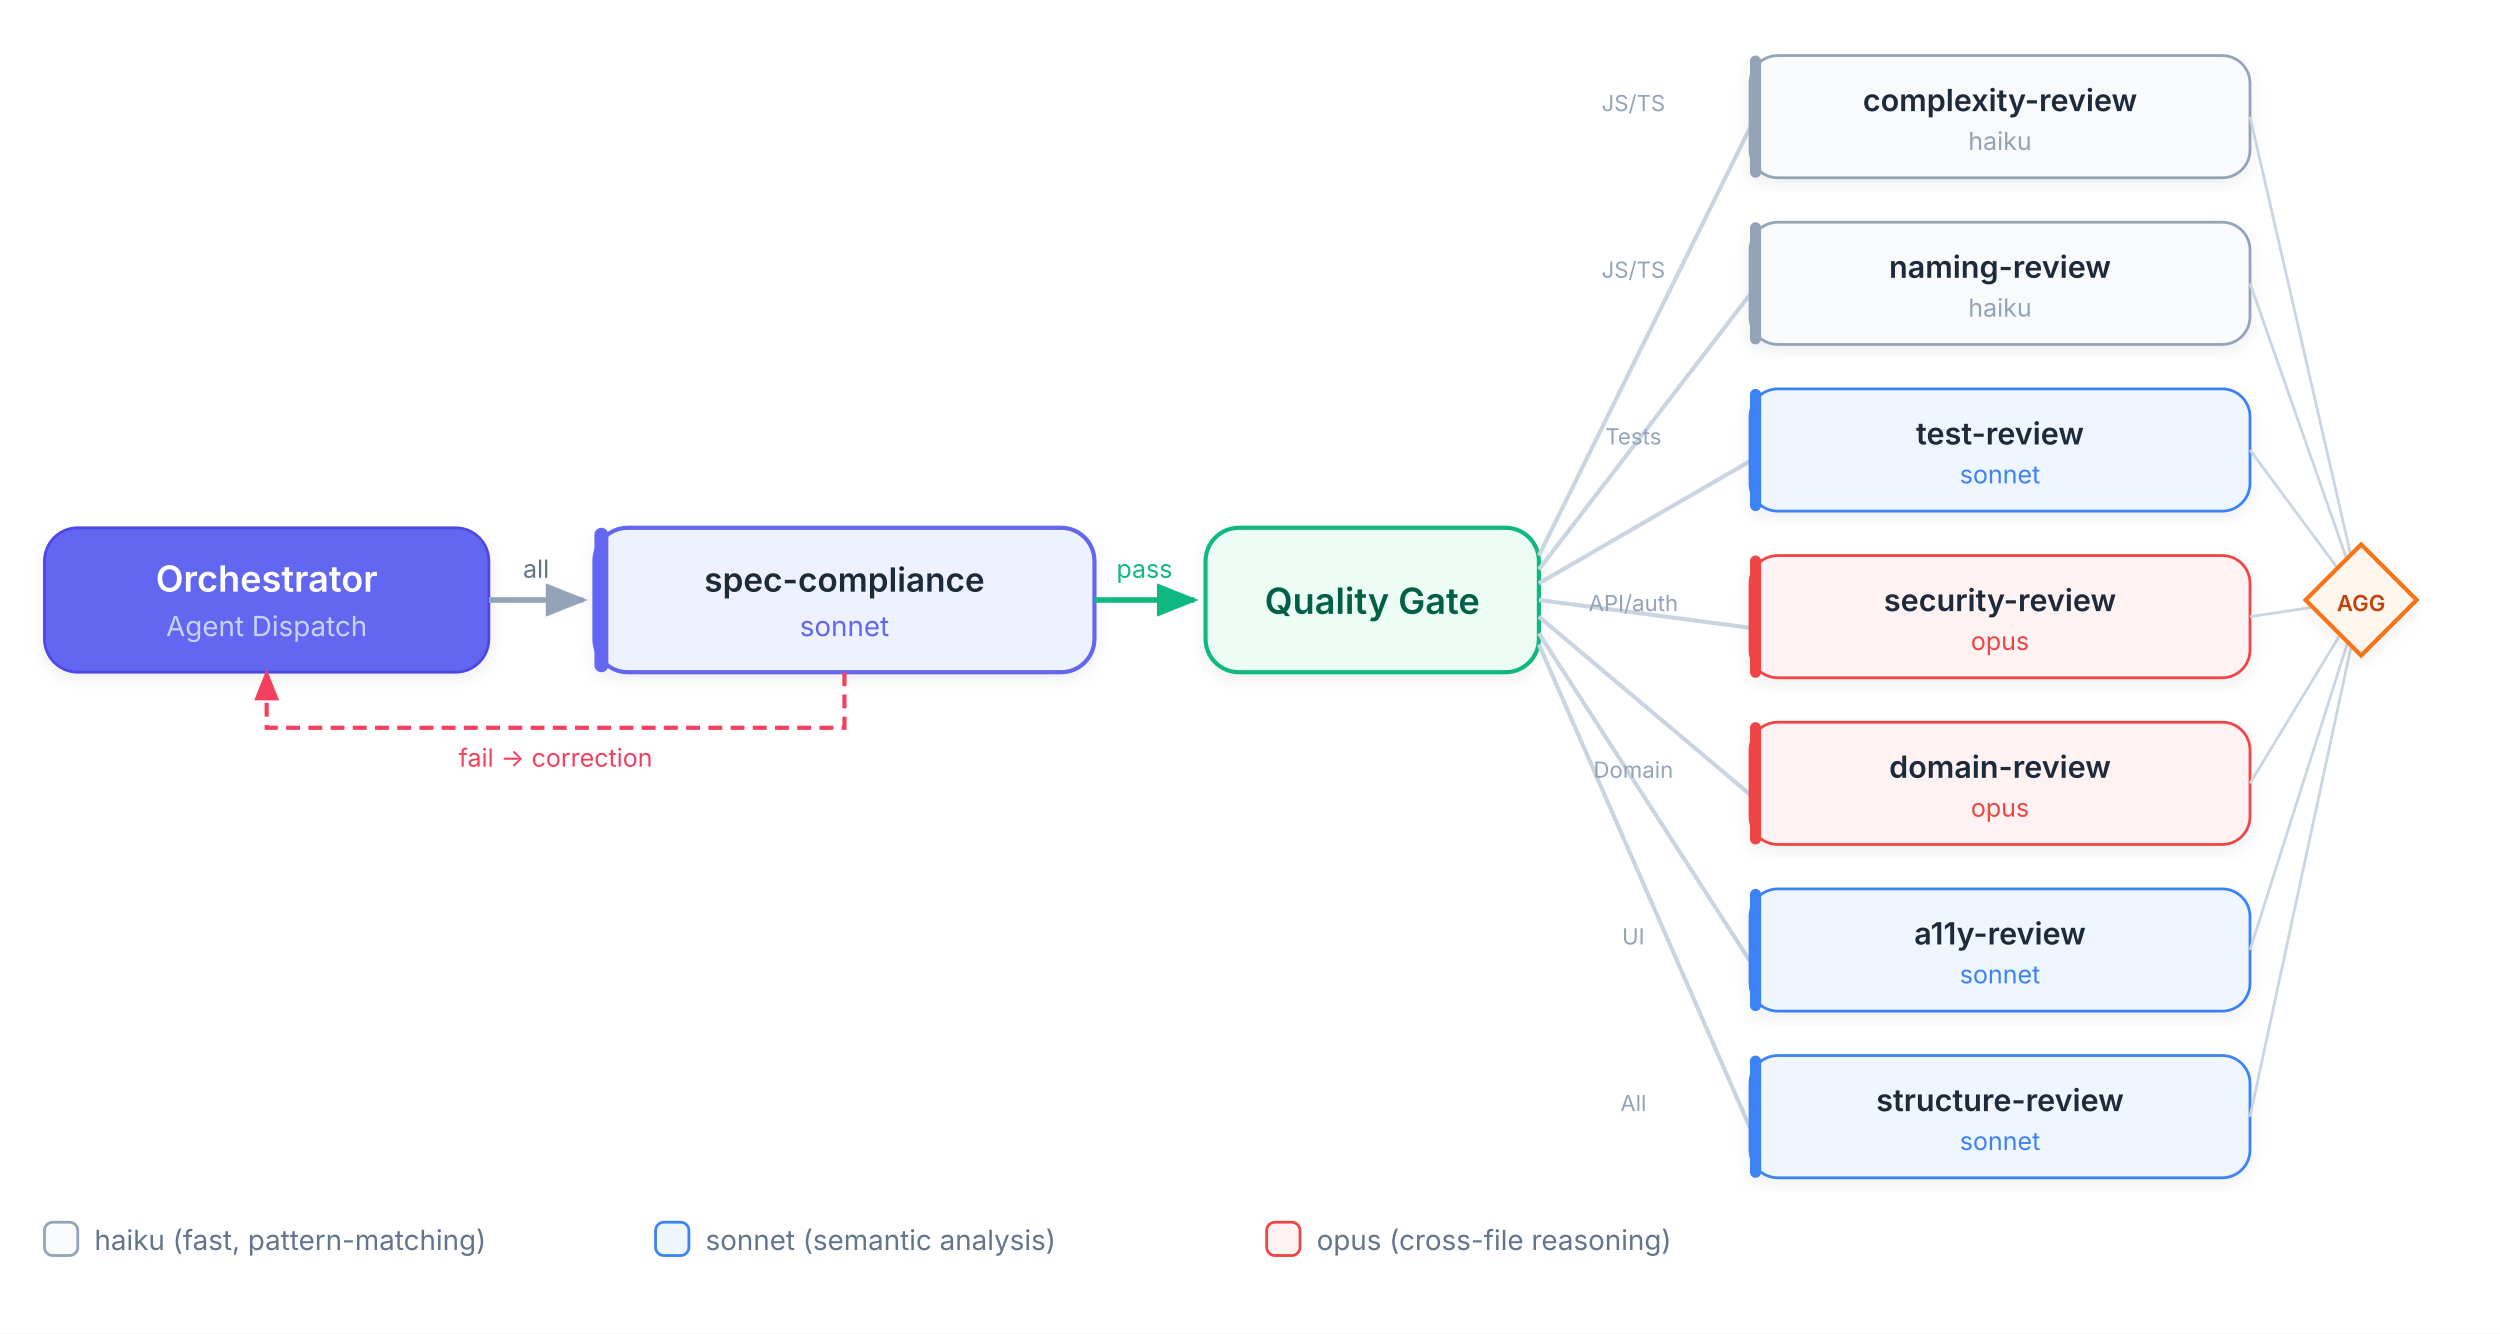
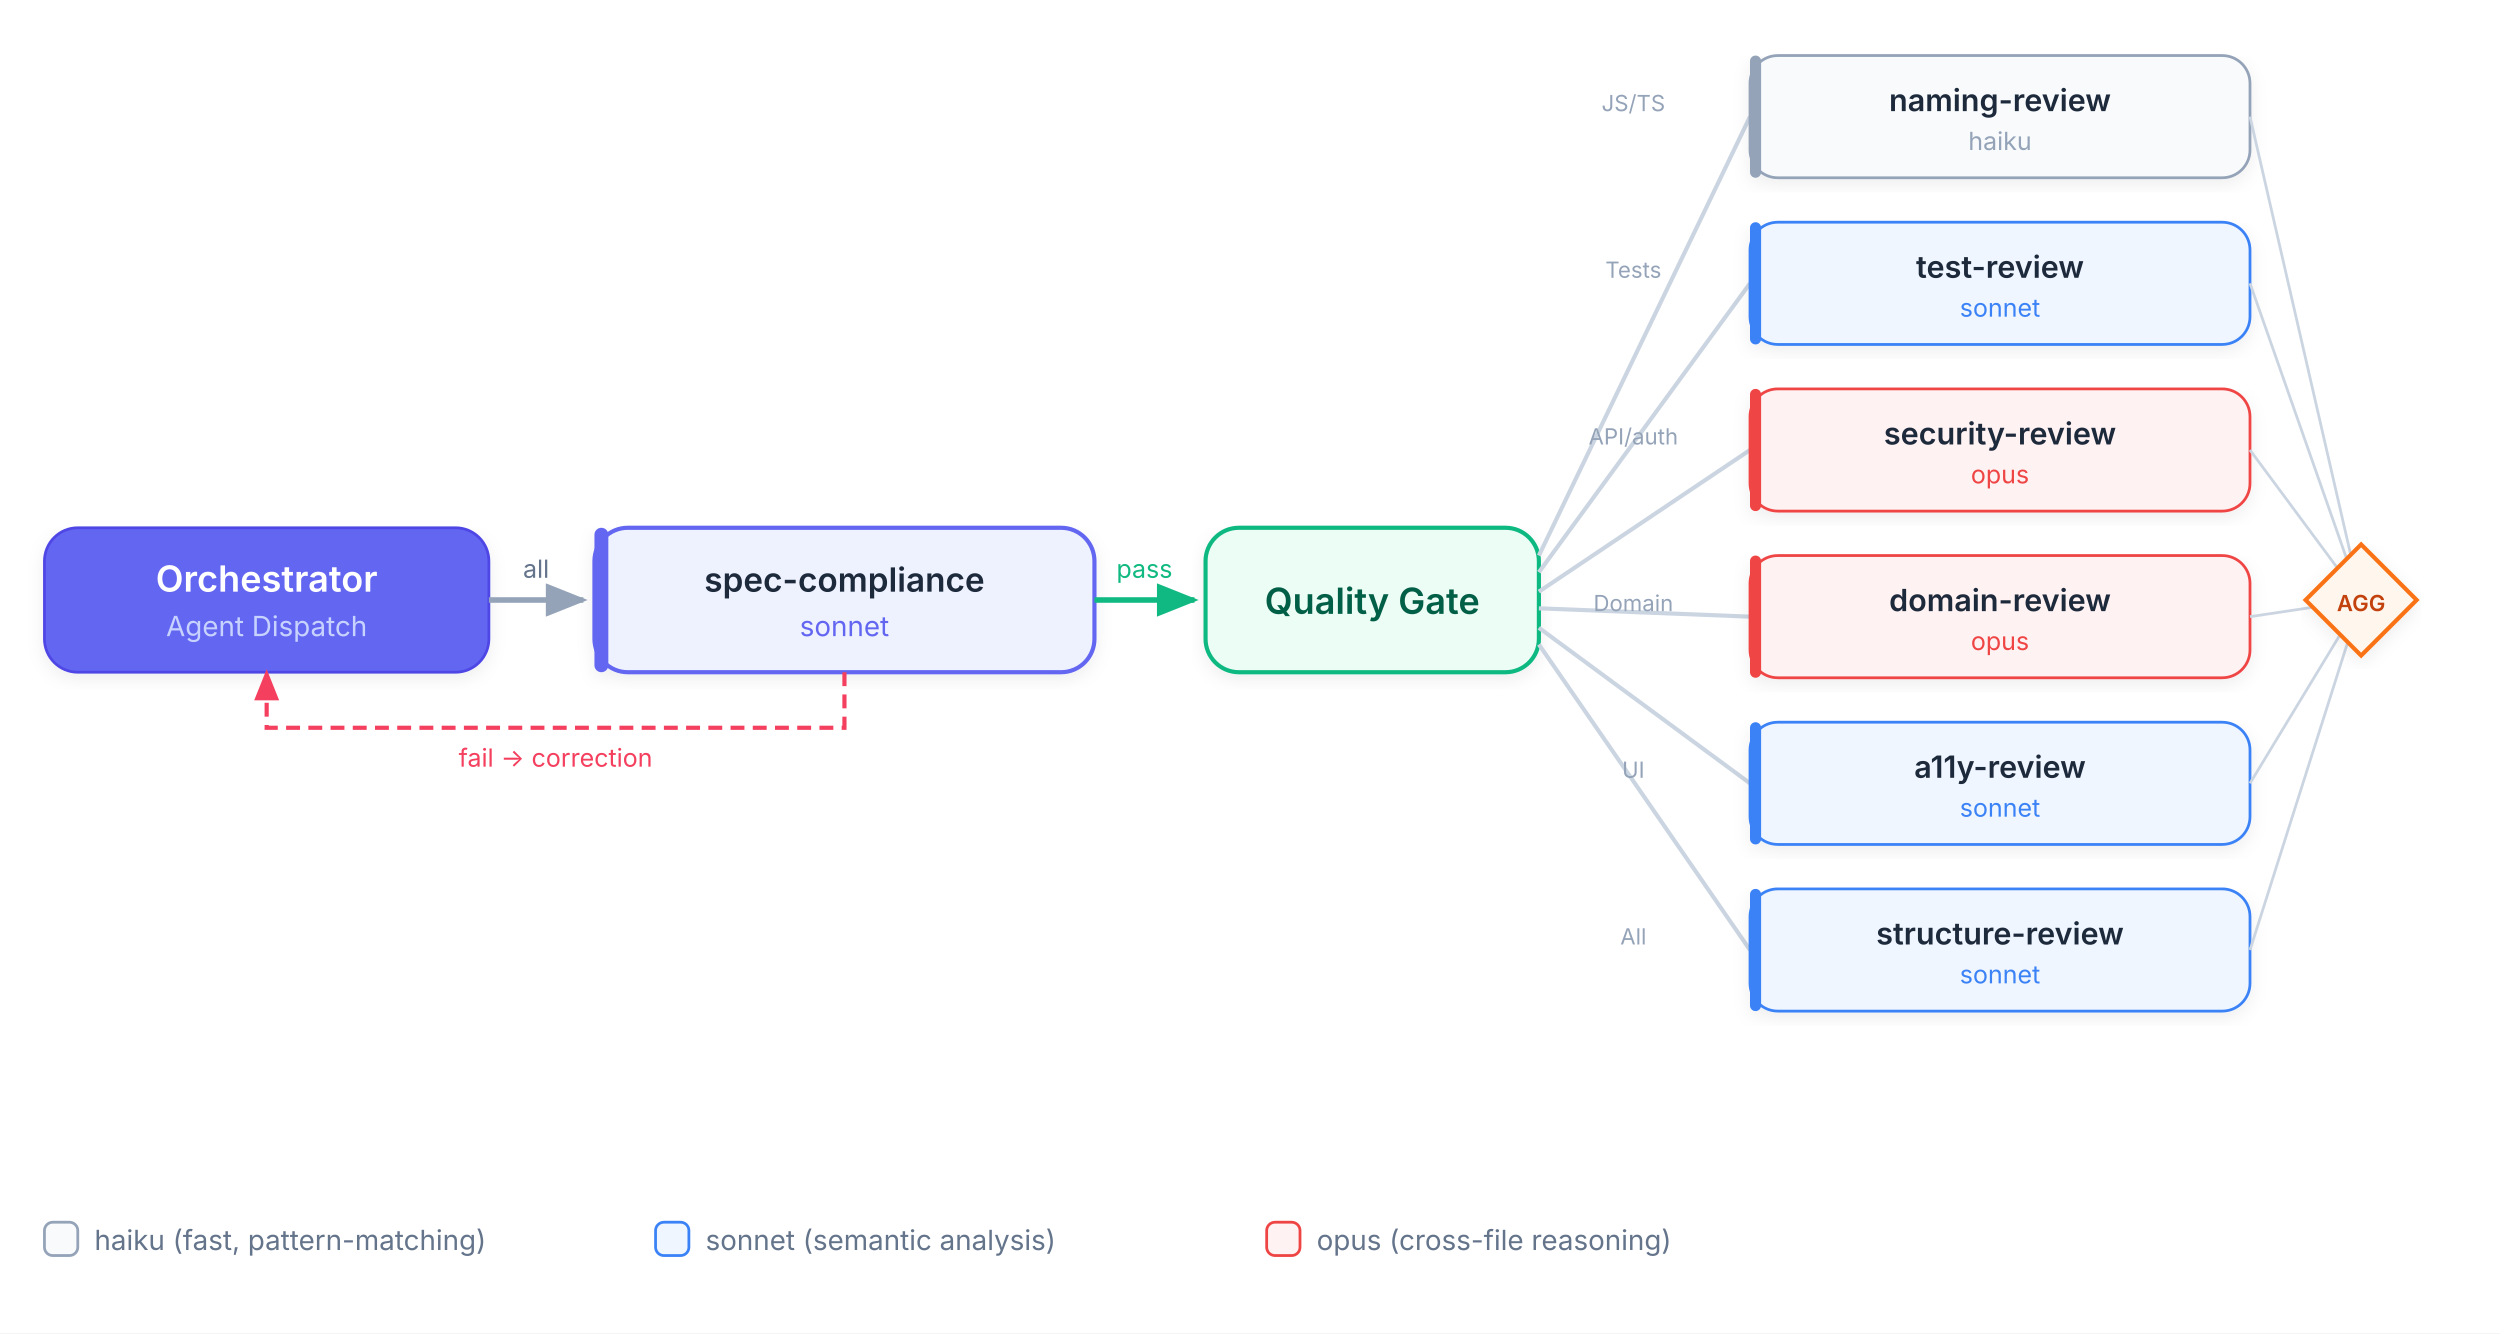
<svg xmlns="http://www.w3.org/2000/svg" viewBox="0 0 900 480" font-family="system-ui, -apple-system, 'Segoe UI', sans-serif">
  <defs>
    <filter id="shadow" x="-4%" y="-4%" width="108%" height="116%">
      <feDropShadow dx="0" dy="2" stdDeviation="3" flood-color="#000" flood-opacity="0.07" />
    </filter>
    <marker id="arrow" viewBox="0 0 10 8" refX="9" refY="4" markerWidth="8" markerHeight="6" orient="auto-start-reverse">
      <path d="M0,0 L10,4 L0,8 Z" fill="#94A3B8" />
    </marker>
    <marker id="arrow-green" viewBox="0 0 10 8" refX="9" refY="4" markerWidth="8" markerHeight="6" orient="auto-start-reverse">
      <path d="M0,0 L10,4 L0,8 Z" fill="#10B981" />
    </marker>
    <marker id="arrow-red" viewBox="0 0 10 8" refX="9" refY="4" markerWidth="8" markerHeight="6" orient="auto-start-reverse">
      <path d="M0,0 L10,4 L0,8 Z" fill="#F43F5E" />
    </marker>
  </defs>
  <rect width="900" height="480" fill="#ffffff" />
  <g filter="url(#shadow)">
    <rect x="16" y="190" width="160" height="52" rx="12" fill="#6366F1" stroke="#4F46E5" stroke-width="1" />
    <text x="96" y="213" text-anchor="middle" font-size="13" font-weight="600" fill="#FFF">Orchestrator</text>
    <text x="96" y="229" text-anchor="middle" font-size="10" fill="#C7D2FE">Agent Dispatch</text>
  </g>
  <line x1="176" y1="216" x2="210" y2="216" stroke="#94A3B8" stroke-width="2" marker-end="url(#arrow)" />
  <text x="193" y="208" text-anchor="middle" font-size="9" fill="#64748B">all</text>
  <g filter="url(#shadow)">
    <rect x="214" y="190" width="180" height="52" rx="12" fill="#EEF2FF" stroke="#6366F1" stroke-width="1.5" />
    <rect x="214" y="190" width="5" height="52" rx="2.5" fill="#6366F1" />
    <text x="304" y="213" text-anchor="middle" font-size="12" font-weight="600" fill="#1E293B">spec-compliance</text>
    <text x="304" y="229" text-anchor="middle" font-size="10" fill="#6366F1">sonnet</text>
  </g>
  <line x1="394" y1="216" x2="430" y2="216" stroke="#10B981" stroke-width="2" marker-end="url(#arrow-green)" />
  <text x="412" y="208" text-anchor="middle" font-size="9" fill="#10B981">pass</text>
  <g filter="url(#shadow)">
    <rect x="434" y="190" width="120" height="52" rx="12" fill="#ECFDF5" stroke="#10B981" stroke-width="1.5" />
    <text x="494" y="221" text-anchor="middle" font-size="13" font-weight="600" fill="#065F46">Quality Gate</text>
  </g>
  <path d="M304,242 L304,262 L96,262 L96,242" stroke="#F43F5E" stroke-width="1.5" fill="none" stroke-dasharray="5,3" marker-end="url(#arrow-red)" />
  <text x="200" y="276" text-anchor="middle" font-size="9" fill="#F43F5E">fail → correction</text>
-   <line x1="554" y1="200" x2="630" y2="46" stroke="#CBD5E1" stroke-width="1.5" />
-   <line x1="554" y1="205" x2="630" y2="106" stroke="#CBD5E1" stroke-width="1.5" />
-   <line x1="554" y1="210" x2="630" y2="166" stroke="#CBD5E1" stroke-width="1.5" />
-   <line x1="554" y1="216" x2="630" y2="226" stroke="#CBD5E1" stroke-width="1.5" />
-   <line x1="554" y1="222" x2="630" y2="286" stroke="#CBD5E1" stroke-width="1.5" />
-   <line x1="554" y1="228" x2="630" y2="346" stroke="#CBD5E1" stroke-width="1.5" />
-   <line x1="554" y1="232" x2="630" y2="406" stroke="#CBD5E1" stroke-width="1.5" />
+   <line x1="554" y1="200" x2="630" y2="42" stroke="#CBD5E1" stroke-width="1.5" />
+   <line x1="554" y1="206" x2="630" y2="102" stroke="#CBD5E1" stroke-width="1.5" />
+   <line x1="554" y1="213" x2="630" y2="162" stroke="#CBD5E1" stroke-width="1.5" />
+   <line x1="554" y1="219" x2="630" y2="222" stroke="#CBD5E1" stroke-width="1.5" />
+   <line x1="554" y1="226" x2="630" y2="282" stroke="#CBD5E1" stroke-width="1.5" />
+   <line x1="554" y1="232" x2="630" y2="342" stroke="#CBD5E1" stroke-width="1.5" />
  <text x="588" y="40" text-anchor="middle" font-size="8" fill="#94A3B8">JS/TS</text>
-   <text x="588" y="100" text-anchor="middle" font-size="8" fill="#94A3B8">JS/TS</text>
-   <text x="588" y="160" text-anchor="middle" font-size="8" fill="#94A3B8">Tests</text>
-   <text x="588" y="220" text-anchor="middle" font-size="8" fill="#94A3B8">API/auth</text>
-   <text x="588" y="280" text-anchor="middle" font-size="8" fill="#94A3B8">Domain</text>
-   <text x="588" y="340" text-anchor="middle" font-size="8" fill="#94A3B8">UI</text>
-   <text x="588" y="400" text-anchor="middle" font-size="8" fill="#94A3B8">All</text>
+   <text x="588" y="100" text-anchor="middle" font-size="8" fill="#94A3B8">Tests</text>
+   <text x="588" y="160" text-anchor="middle" font-size="8" fill="#94A3B8">API/auth</text>
+   <text x="588" y="220" text-anchor="middle" font-size="8" fill="#94A3B8">Domain</text>
+   <text x="588" y="280" text-anchor="middle" font-size="8" fill="#94A3B8">UI</text>
+   <text x="588" y="340" text-anchor="middle" font-size="8" fill="#94A3B8">All</text>
  <g filter="url(#shadow)">
    <rect x="630" y="20" width="180" height="44" rx="10" fill="#F8FAFC" stroke="#94A3B8" stroke-width="1" />
    <rect x="630" y="20" width="4" height="44" rx="2" fill="#94A3B8" />
-     <text x="720" y="40" text-anchor="middle" font-size="11" font-weight="600" fill="#1E293B">complexity-review</text>
+     <text x="720" y="40" text-anchor="middle" font-size="11" font-weight="600" fill="#1E293B">naming-review</text>
    <text x="720" y="54" text-anchor="middle" font-size="9" fill="#94A3B8">haiku</text>
  </g>
  <g filter="url(#shadow)">
-     <rect x="630" y="80" width="180" height="44" rx="10" fill="#F8FAFC" stroke="#94A3B8" stroke-width="1" />
-     <rect x="630" y="80" width="4" height="44" rx="2" fill="#94A3B8" />
-     <text x="720" y="100" text-anchor="middle" font-size="11" font-weight="600" fill="#1E293B">naming-review</text>
-     <text x="720" y="114" text-anchor="middle" font-size="9" fill="#94A3B8">haiku</text>
+     <rect x="630" y="80" width="180" height="44" rx="10" fill="#EFF6FF" stroke="#3B82F6" stroke-width="1" />
+     <rect x="630" y="80" width="4" height="44" rx="2" fill="#3B82F6" />
+     <text x="720" y="100" text-anchor="middle" font-size="11" font-weight="600" fill="#1E293B">test-review</text>
+     <text x="720" y="114" text-anchor="middle" font-size="9" fill="#3B82F6">sonnet</text>
  </g>
  <g filter="url(#shadow)">
-     <rect x="630" y="140" width="180" height="44" rx="10" fill="#EFF6FF" stroke="#3B82F6" stroke-width="1" />
-     <rect x="630" y="140" width="4" height="44" rx="2" fill="#3B82F6" />
-     <text x="720" y="160" text-anchor="middle" font-size="11" font-weight="600" fill="#1E293B">test-review</text>
-     <text x="720" y="174" text-anchor="middle" font-size="9" fill="#3B82F6">sonnet</text>
+     <rect x="630" y="140" width="180" height="44" rx="10" fill="#FEF2F2" stroke="#EF4444" stroke-width="1" />
+     <rect x="630" y="140" width="4" height="44" rx="2" fill="#EF4444" />
+     <text x="720" y="160" text-anchor="middle" font-size="11" font-weight="600" fill="#1E293B">security-review</text>
+     <text x="720" y="174" text-anchor="middle" font-size="9" fill="#EF4444">opus</text>
  </g>
  <g filter="url(#shadow)">
    <rect x="630" y="200" width="180" height="44" rx="10" fill="#FEF2F2" stroke="#EF4444" stroke-width="1" />
    <rect x="630" y="200" width="4" height="44" rx="2" fill="#EF4444" />
-     <text x="720" y="220" text-anchor="middle" font-size="11" font-weight="600" fill="#1E293B">security-review</text>
+     <text x="720" y="220" text-anchor="middle" font-size="11" font-weight="600" fill="#1E293B">domain-review</text>
    <text x="720" y="234" text-anchor="middle" font-size="9" fill="#EF4444">opus</text>
  </g>
  <g filter="url(#shadow)">
-     <rect x="630" y="260" width="180" height="44" rx="10" fill="#FEF2F2" stroke="#EF4444" stroke-width="1" />
-     <rect x="630" y="260" width="4" height="44" rx="2" fill="#EF4444" />
-     <text x="720" y="280" text-anchor="middle" font-size="11" font-weight="600" fill="#1E293B">domain-review</text>
-     <text x="720" y="294" text-anchor="middle" font-size="9" fill="#EF4444">opus</text>
+     <rect x="630" y="260" width="180" height="44" rx="10" fill="#EFF6FF" stroke="#3B82F6" stroke-width="1" />
+     <rect x="630" y="260" width="4" height="44" rx="2" fill="#3B82F6" />
+     <text x="720" y="280" text-anchor="middle" font-size="11" font-weight="600" fill="#1E293B">a11y-review</text>
+     <text x="720" y="294" text-anchor="middle" font-size="9" fill="#3B82F6">sonnet</text>
  </g>
  <g filter="url(#shadow)">
    <rect x="630" y="320" width="180" height="44" rx="10" fill="#EFF6FF" stroke="#3B82F6" stroke-width="1" />
    <rect x="630" y="320" width="4" height="44" rx="2" fill="#3B82F6" />
-     <text x="720" y="340" text-anchor="middle" font-size="11" font-weight="600" fill="#1E293B">a11y-review</text>
+     <text x="720" y="340" text-anchor="middle" font-size="11" font-weight="600" fill="#1E293B">structure-review</text>
    <text x="720" y="354" text-anchor="middle" font-size="9" fill="#3B82F6">sonnet</text>
-   </g>
-   <g filter="url(#shadow)">
-     <rect x="630" y="380" width="180" height="44" rx="10" fill="#EFF6FF" stroke="#3B82F6" stroke-width="1" />
-     <rect x="630" y="380" width="4" height="44" rx="2" fill="#3B82F6" />
-     <text x="720" y="400" text-anchor="middle" font-size="11" font-weight="600" fill="#1E293B">structure-review</text>
-     <text x="720" y="414" text-anchor="middle" font-size="9" fill="#3B82F6">sonnet</text>
  </g>
  <line x1="810" y1="42" x2="850" y2="216" stroke="#CBD5E1" stroke-width="1" />
  <line x1="810" y1="102" x2="850" y2="216" stroke="#CBD5E1" stroke-width="1" />
  <line x1="810" y1="162" x2="850" y2="216" stroke="#CBD5E1" stroke-width="1" />
  <line x1="810" y1="222" x2="850" y2="216" stroke="#CBD5E1" stroke-width="1" />
  <line x1="810" y1="282" x2="850" y2="216" stroke="#CBD5E1" stroke-width="1" />
  <line x1="810" y1="342" x2="850" y2="216" stroke="#CBD5E1" stroke-width="1" />
-   <line x1="810" y1="402" x2="850" y2="216" stroke="#CBD5E1" stroke-width="1" />
  <polygon points="850,196 870,216 850,236 830,216" fill="#FFF7ED" stroke="#F97316" stroke-width="1.5" filter="url(#shadow)" />
  <text x="850" y="220" text-anchor="middle" font-size="8" font-weight="600" fill="#C2410C">AGG</text>
  <g transform="translate(16, 440)">
    <rect x="0" y="0" width="12" height="12" rx="3" fill="#F8FAFC" stroke="#94A3B8" stroke-width="1" />
    <text x="18" y="10" font-size="10" fill="#64748B">haiku (fast, pattern-matching)</text>
    <rect x="220" y="0" width="12" height="12" rx="3" fill="#EFF6FF" stroke="#3B82F6" stroke-width="1" />
    <text x="238" y="10" font-size="10" fill="#64748B">sonnet (semantic analysis)</text>
    <rect x="440" y="0" width="12" height="12" rx="3" fill="#FEF2F2" stroke="#EF4444" stroke-width="1" />
    <text x="458" y="10" font-size="10" fill="#64748B">opus (cross-file reasoning)</text>
  </g>
</svg>
